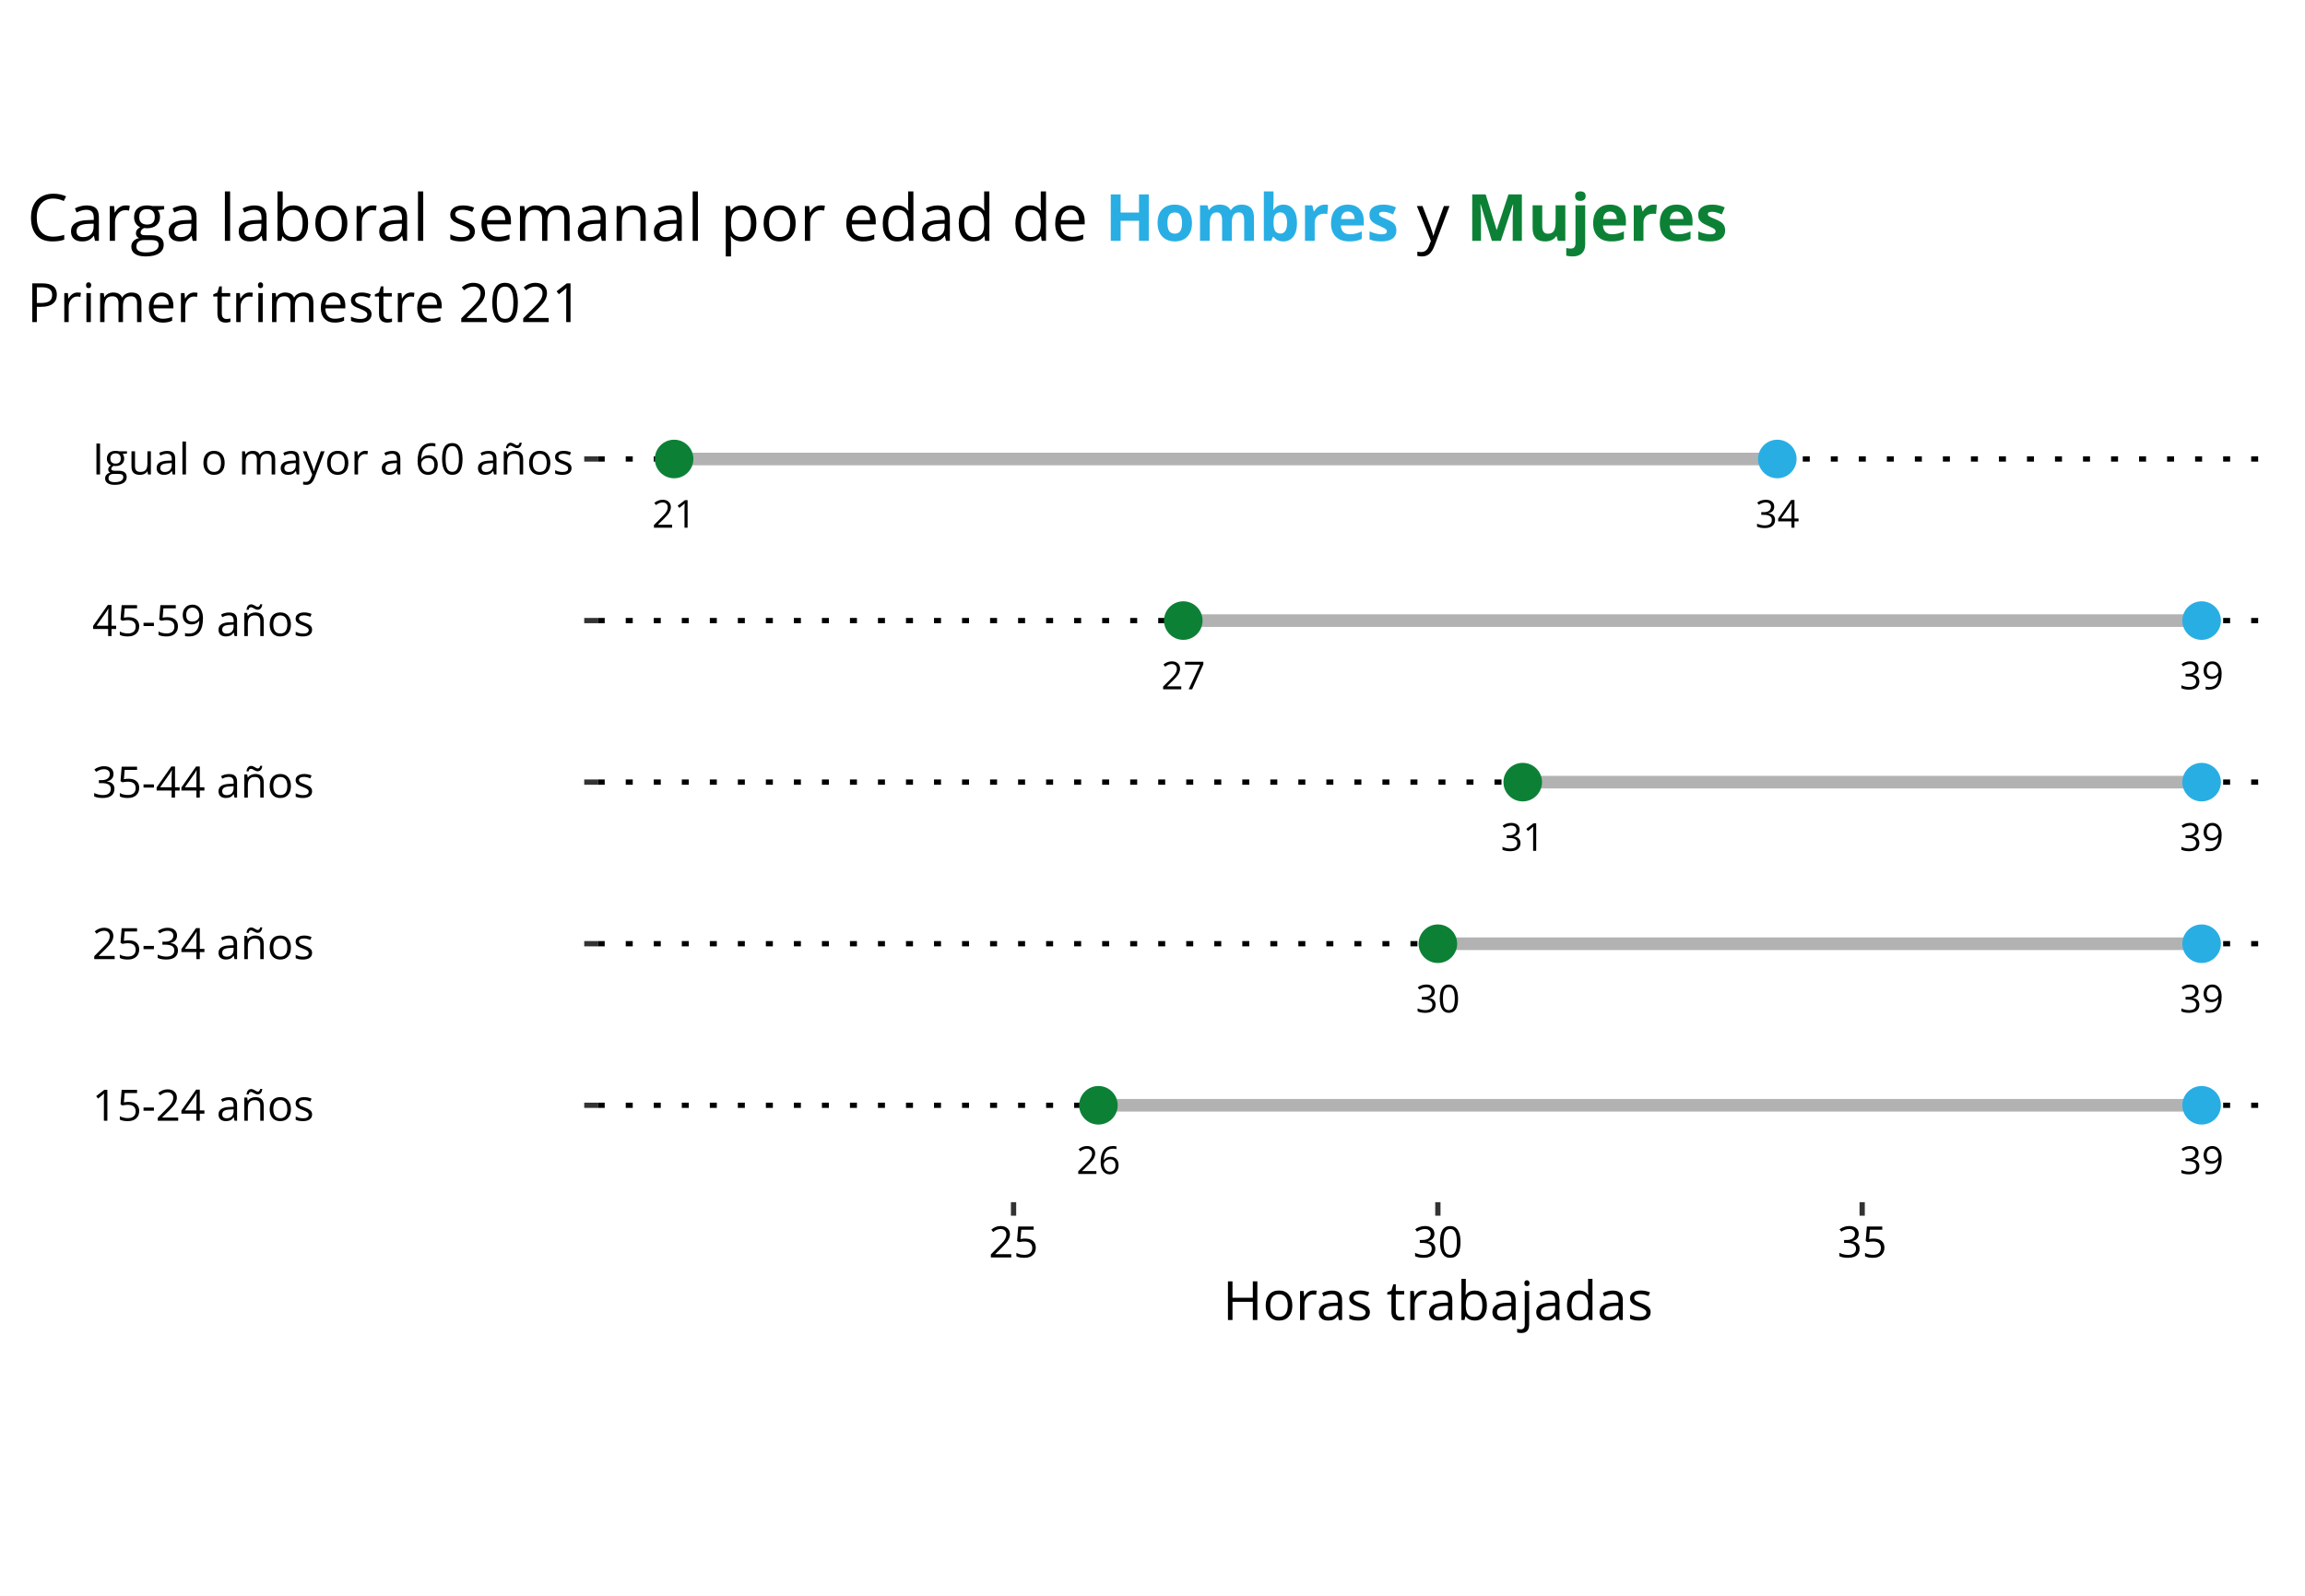
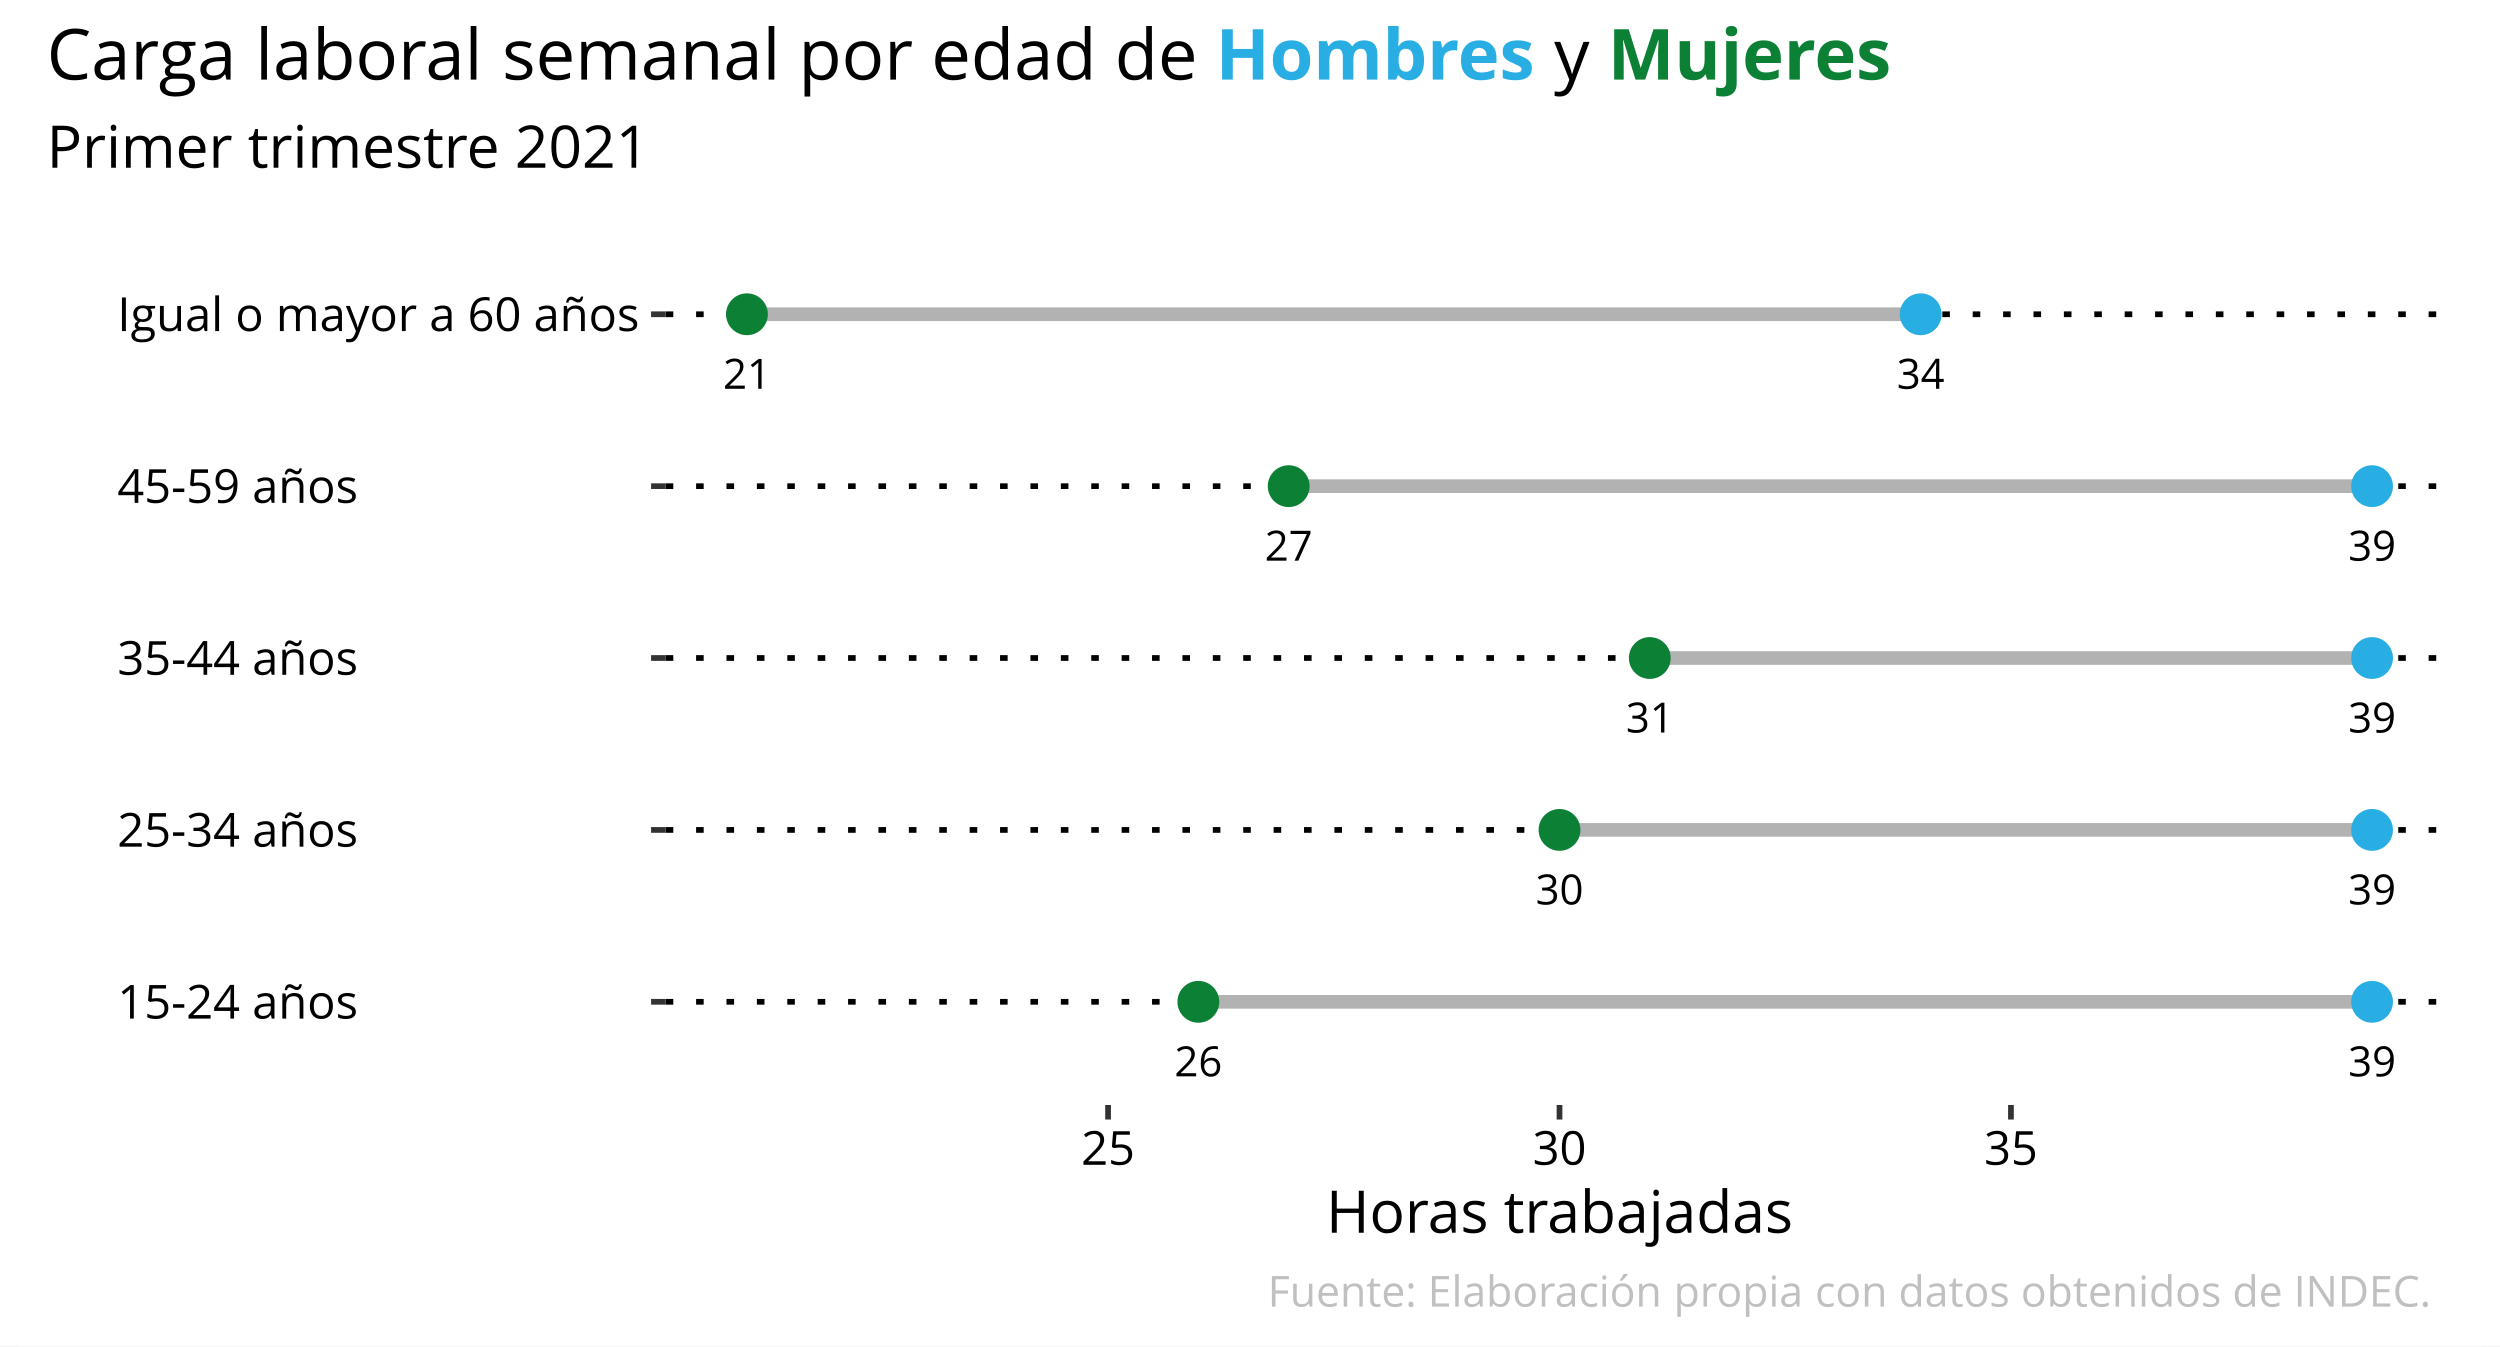
- <svg xmlns="http://www.w3.org/2000/svg" class="svglite" width="468.00pt" height="324.00pt" viewBox="0 0 468.00 324.00">
+ <svg xmlns="http://www.w3.org/2000/svg" class="svglite" width="468.00pt" height="252.00pt" viewBox="0 0 468.00 252.00">
  <defs>
    <style type="text/css">
    .svglite line, .svglite polyline, .svglite polygon, .svglite path, .svglite rect, .svglite circle {
      fill: none;
      stroke: #000000;
      stroke-linecap: round;
      stroke-linejoin: round;
      stroke-miterlimit: 10.00;
    }
  </style>
  </defs>
  <rect width="100%" height="100%" style="stroke: none; fill: #FFFFFF;" />
  <defs>
-     <clipPath id="cpMC4wMHw0NjguMDB8MC4wMHwzMjQuMDA=">
-       <rect x="0.00" y="0.00" width="468.00" height="324.00" />
+     <clipPath id="cpMC4wMHw0NjguMDB8MC4wMHwyNTIuMDA=">
+       <rect x="0.00" y="0.00" width="468.00" height="252.00" />
    </clipPath>
  </defs>
-   <g clip-path="url(#cpMC4wMHw0NjguMDB8MC4wMHwzMjQuMDA=)">
+   <g clip-path="url(#cpMC4wMHw0NjguMDB8MC4wMHwyNTIuMDA=)">
</g>
  <defs>
-     <clipPath id="cpMC4wMHw0NjguMDB8MzMuOTl8MjkwLjAx">
-       <rect x="0.00" y="33.99" width="468.00" height="256.02" />
+     <clipPath id="cpMy4yNnw0NjQuNzR8MC4wMHwyNTIuMDA=">
+       <rect x="3.26" y="0" width="461.49" height="252.00" />
    </clipPath>
  </defs>
-   <g clip-path="url(#cpMC4wMHw0NjguMDB8MzMuOTl8MjkwLjAx)">
-     <rect x="0.00" y="33.99" width="468.00" height="256.02" style="stroke-width: 1.07; stroke: #FFFFFF; fill: #FFFFFF;" />
+   <g clip-path="url(#cpMy4yNnw0NjQuNzR8MC4wMHwyNTIuMDA=)">
+     <rect x="3.26" y="0" width="461.49" height="252.00" style="stroke-width: 1.07; stroke: #FFFFFF; fill: #FFFFFF;" />
  </g>
-   <g clip-path="url(#cpMC4wMHw0NjguMDB8MC4wMHwzMjQuMDA=)">
+   <g clip-path="url(#cpMC4wMHw0NjguMDB8MC4wMHwyNTIuMDA=)">
</g>
  <defs>
-     <clipPath id="cpMTIxLjM2fDQ2Mi41Mnw3My41MXwyNDQuMDk=">
-       <rect x="121.36" y="73.51" width="341.16" height="170.58" />
+     <clipPath id="cpMTI0LjYyfDQ1OS4yNnwzOS41MnwyMDYuODU=">
+       <rect x="124.62" y="39.52" width="334.65" height="167.32" />
    </clipPath>
  </defs>
-   <g clip-path="url(#cpMTIxLjM2fDQ2Mi41Mnw3My41MXwyNDQuMDk=)">
-     <polyline points="162.71,244.09 162.71,73.51 " style="stroke-width: 0.53; stroke: #FFFFFF; stroke-linecap: butt;" />
-     <polyline points="248.86,244.09 248.86,73.51 " style="stroke-width: 0.53; stroke: #FFFFFF; stroke-linecap: butt;" />
-     <polyline points="335.02,244.09 335.02,73.51 " style="stroke-width: 0.53; stroke: #FFFFFF; stroke-linecap: butt;" />
-     <polyline points="421.17,244.09 421.17,73.51 " style="stroke-width: 0.53; stroke: #FFFFFF; stroke-linecap: butt;" />
-     <polyline points="121.36,224.41 462.52,224.41 " style="stroke-width: 1.07; stroke-dasharray: 1.42,4.27; stroke-linecap: butt;" />
-     <polyline points="121.36,191.61 462.52,191.61 " style="stroke-width: 1.07; stroke-dasharray: 1.42,4.27; stroke-linecap: butt;" />
-     <polyline points="121.36,158.80 462.52,158.80 " style="stroke-width: 1.07; stroke-dasharray: 1.42,4.27; stroke-linecap: butt;" />
-     <polyline points="121.36,126.00 462.52,126.00 " style="stroke-width: 1.07; stroke-dasharray: 1.42,4.27; stroke-linecap: butt;" />
-     <polyline points="121.36,93.19 462.52,93.19 " style="stroke-width: 1.07; stroke-dasharray: 1.42,4.27; stroke-linecap: butt;" />
-     <line x1="223.02" y1="224.41" x2="447.01" y2="224.41" style="stroke-width: 2.56; stroke: #B2B2B2; stroke-linecap: butt;" />
-     <circle cx="223.02" cy="224.41" r="3.56" style="stroke-width: 0.71; stroke: #0C8136; fill: #0C8136;" />
-     <circle cx="447.01" cy="224.41" r="3.56" style="stroke-width: 0.71; stroke: #29AEE4; fill: #29AEE4;" />
-     <line x1="291.94" y1="191.61" x2="447.01" y2="191.61" style="stroke-width: 2.56; stroke: #B2B2B2; stroke-linecap: butt;" />
-     <circle cx="291.94" cy="191.61" r="3.56" style="stroke-width: 0.71; stroke: #0C8136; fill: #0C8136;" />
-     <circle cx="447.01" cy="191.61" r="3.56" style="stroke-width: 0.71; stroke: #29AEE4; fill: #29AEE4;" />
-     <line x1="309.17" y1="158.80" x2="447.01" y2="158.80" style="stroke-width: 2.56; stroke: #B2B2B2; stroke-linecap: butt;" />
-     <circle cx="309.17" cy="158.80" r="3.56" style="stroke-width: 0.71; stroke: #0C8136; fill: #0C8136;" />
-     <circle cx="447.01" cy="158.80" r="3.56" style="stroke-width: 0.71; stroke: #29AEE4; fill: #29AEE4;" />
-     <line x1="240.25" y1="126.00" x2="447.01" y2="126.00" style="stroke-width: 2.56; stroke: #B2B2B2; stroke-linecap: butt;" />
-     <circle cx="240.25" cy="126.00" r="3.56" style="stroke-width: 0.71; stroke: #0C8136; fill: #0C8136;" />
-     <circle cx="447.01" cy="126.00" r="3.56" style="stroke-width: 0.71; stroke: #29AEE4; fill: #29AEE4;" />
-     <line x1="136.87" y1="93.19" x2="360.86" y2="93.19" style="stroke-width: 2.56; stroke: #B2B2B2; stroke-linecap: butt;" />
-     <circle cx="136.87" cy="93.19" r="3.56" style="stroke-width: 0.71; stroke: #0C8136; fill: #0C8136;" />
-     <circle cx="360.86" cy="93.19" r="3.56" style="stroke-width: 0.71; stroke: #29AEE4; fill: #29AEE4;" />
-     <text x="223.02" y="238.36" text-anchor="middle" style="font-size: 7.82px; font-family: Open Sans;" textLength="8.93px" lengthAdjust="spacingAndGlyphs">26</text>
-     <text x="291.94" y="205.56" text-anchor="middle" style="font-size: 7.82px; font-family: Open Sans;" textLength="8.93px" lengthAdjust="spacingAndGlyphs">30</text>
-     <text x="309.17" y="172.75" text-anchor="middle" style="font-size: 7.82px; font-family: Open Sans;" textLength="8.93px" lengthAdjust="spacingAndGlyphs">31</text>
-     <text x="240.25" y="139.95" text-anchor="middle" style="font-size: 7.82px; font-family: Open Sans;" textLength="8.93px" lengthAdjust="spacingAndGlyphs">27</text>
-     <text x="136.87" y="107.14" text-anchor="middle" style="font-size: 7.82px; font-family: Open Sans;" textLength="8.93px" lengthAdjust="spacingAndGlyphs">21</text>
-     <text x="447.01" y="238.36" text-anchor="middle" style="font-size: 7.82px; font-family: Open Sans;" textLength="8.93px" lengthAdjust="spacingAndGlyphs">39</text>
-     <text x="447.01" y="205.56" text-anchor="middle" style="font-size: 7.82px; font-family: Open Sans;" textLength="8.93px" lengthAdjust="spacingAndGlyphs">39</text>
-     <text x="447.01" y="172.75" text-anchor="middle" style="font-size: 7.82px; font-family: Open Sans;" textLength="8.93px" lengthAdjust="spacingAndGlyphs">39</text>
-     <text x="447.01" y="139.95" text-anchor="middle" style="font-size: 7.82px; font-family: Open Sans;" textLength="8.93px" lengthAdjust="spacingAndGlyphs">39</text>
-     <text x="360.86" y="107.14" text-anchor="middle" style="font-size: 7.82px; font-family: Open Sans;" textLength="8.93px" lengthAdjust="spacingAndGlyphs">34</text>
+   <g clip-path="url(#cpMTI0LjYyfDQ1OS4yNnwzOS41MnwyMDYuODU=)">
+     <polyline points="165.18,206.85 165.18,39.52 " style="stroke-width: 0.53; stroke: #FFFFFF; stroke-linecap: butt;" />
+     <polyline points="249.69,206.85 249.69,39.52 " style="stroke-width: 0.53; stroke: #FFFFFF; stroke-linecap: butt;" />
+     <polyline points="334.19,206.85 334.19,39.52 " style="stroke-width: 0.53; stroke: #FFFFFF; stroke-linecap: butt;" />
+     <polyline points="418.70,206.85 418.70,39.52 " style="stroke-width: 0.53; stroke: #FFFFFF; stroke-linecap: butt;" />
+     <polyline points="124.62,187.54 459.26,187.54 " style="stroke-width: 1.07; stroke-dasharray: 1.42,4.27; stroke-linecap: butt;" />
+     <polyline points="124.62,155.36 459.26,155.36 " style="stroke-width: 1.07; stroke-dasharray: 1.42,4.27; stroke-linecap: butt;" />
+     <polyline points="124.62,123.18 459.26,123.18 " style="stroke-width: 1.07; stroke-dasharray: 1.42,4.27; stroke-linecap: butt;" />
+     <polyline points="124.62,91.01 459.26,91.01 " style="stroke-width: 1.07; stroke-dasharray: 1.42,4.27; stroke-linecap: butt;" />
+     <polyline points="124.62,58.83 459.26,58.83 " style="stroke-width: 1.07; stroke-dasharray: 1.42,4.27; stroke-linecap: butt;" />
+     <line x1="224.33" y1="187.54" x2="444.05" y2="187.54" style="stroke-width: 2.56; stroke: #B2B2B2; stroke-linecap: butt;" />
+     <circle cx="224.33" cy="187.54" r="3.56" style="stroke-width: 0.71; stroke: #0C8136; fill: #0C8136;" />
+     <circle cx="444.05" cy="187.54" r="3.56" style="stroke-width: 0.71; stroke: #29AEE4; fill: #29AEE4;" />
+     <line x1="291.94" y1="155.36" x2="444.05" y2="155.36" style="stroke-width: 2.56; stroke: #B2B2B2; stroke-linecap: butt;" />
+     <circle cx="291.94" cy="155.36" r="3.56" style="stroke-width: 0.71; stroke: #0C8136; fill: #0C8136;" />
+     <circle cx="444.05" cy="155.36" r="3.56" style="stroke-width: 0.71; stroke: #29AEE4; fill: #29AEE4;" />
+     <line x1="308.84" y1="123.18" x2="444.05" y2="123.18" style="stroke-width: 2.56; stroke: #B2B2B2; stroke-linecap: butt;" />
+     <circle cx="308.84" cy="123.18" r="3.56" style="stroke-width: 0.71; stroke: #0C8136; fill: #0C8136;" />
+     <circle cx="444.05" cy="123.18" r="3.56" style="stroke-width: 0.71; stroke: #29AEE4; fill: #29AEE4;" />
+     <line x1="241.24" y1="91.01" x2="444.05" y2="91.01" style="stroke-width: 2.56; stroke: #B2B2B2; stroke-linecap: butt;" />
+     <circle cx="241.24" cy="91.01" r="3.56" style="stroke-width: 0.71; stroke: #0C8136; fill: #0C8136;" />
+     <circle cx="444.05" cy="91.01" r="3.56" style="stroke-width: 0.71; stroke: #29AEE4; fill: #29AEE4;" />
+     <line x1="139.83" y1="58.83" x2="359.55" y2="58.83" style="stroke-width: 2.56; stroke: #B2B2B2; stroke-linecap: butt;" />
+     <circle cx="139.83" cy="58.83" r="3.56" style="stroke-width: 0.71; stroke: #0C8136; fill: #0C8136;" />
+     <circle cx="359.55" cy="58.83" r="3.56" style="stroke-width: 0.71; stroke: #29AEE4; fill: #29AEE4;" />
+     <text x="224.33" y="201.49" text-anchor="middle" style="font-size: 7.82px; font-family: Open Sans;" textLength="8.93px" lengthAdjust="spacingAndGlyphs">26</text>
+     <text x="291.94" y="169.31" text-anchor="middle" style="font-size: 7.82px; font-family: Open Sans;" textLength="8.93px" lengthAdjust="spacingAndGlyphs">30</text>
+     <text x="308.84" y="137.13" text-anchor="middle" style="font-size: 7.82px; font-family: Open Sans;" textLength="8.93px" lengthAdjust="spacingAndGlyphs">31</text>
+     <text x="241.24" y="104.96" text-anchor="middle" style="font-size: 7.82px; font-family: Open Sans;" textLength="8.93px" lengthAdjust="spacingAndGlyphs">27</text>
+     <text x="139.83" y="72.78" text-anchor="middle" style="font-size: 7.82px; font-family: Open Sans;" textLength="8.93px" lengthAdjust="spacingAndGlyphs">21</text>
+     <text x="444.05" y="201.49" text-anchor="middle" style="font-size: 7.82px; font-family: Open Sans;" textLength="8.93px" lengthAdjust="spacingAndGlyphs">39</text>
+     <text x="444.05" y="169.31" text-anchor="middle" style="font-size: 7.82px; font-family: Open Sans;" textLength="8.93px" lengthAdjust="spacingAndGlyphs">39</text>
+     <text x="444.05" y="137.13" text-anchor="middle" style="font-size: 7.82px; font-family: Open Sans;" textLength="8.93px" lengthAdjust="spacingAndGlyphs">39</text>
+     <text x="444.05" y="104.96" text-anchor="middle" style="font-size: 7.82px; font-family: Open Sans;" textLength="8.93px" lengthAdjust="spacingAndGlyphs">39</text>
+     <text x="359.55" y="72.78" text-anchor="middle" style="font-size: 7.82px; font-family: Open Sans;" textLength="8.93px" lengthAdjust="spacingAndGlyphs">34</text>
  </g>
-   <g clip-path="url(#cpMC4wMHw0NjguMDB8MC4wMHwzMjQuMDA=)">
-     <text x="18.72" y="227.55" style="font-size: 8.80px; font-family: Open Sans;" textLength="45.05px" lengthAdjust="spacingAndGlyphs">15-24 años</text>
-     <text x="18.72" y="194.74" style="font-size: 8.80px; font-family: Open Sans;" textLength="45.05px" lengthAdjust="spacingAndGlyphs">25-34 años</text>
-     <text x="18.72" y="161.94" style="font-size: 8.80px; font-family: Open Sans;" textLength="45.05px" lengthAdjust="spacingAndGlyphs">35-44 años</text>
-     <text x="18.72" y="129.14" style="font-size: 8.80px; font-family: Open Sans;" textLength="45.05px" lengthAdjust="spacingAndGlyphs">45-59 años</text>
-     <text x="18.72" y="96.33" style="font-size: 8.80px; font-family: Open Sans;" textLength="97.71px" lengthAdjust="spacingAndGlyphs">Igual o mayor a 60 años</text>
-     <polyline points="118.62,224.41 121.36,224.41 " style="stroke-width: 1.07; stroke: #333333; stroke-linecap: butt;" />
-     <polyline points="118.62,191.61 121.36,191.61 " style="stroke-width: 1.07; stroke: #333333; stroke-linecap: butt;" />
-     <polyline points="118.62,158.80 121.36,158.80 " style="stroke-width: 1.07; stroke: #333333; stroke-linecap: butt;" />
-     <polyline points="118.62,126.00 121.36,126.00 " style="stroke-width: 1.07; stroke: #333333; stroke-linecap: butt;" />
-     <polyline points="118.62,93.19 121.36,93.19 " style="stroke-width: 1.07; stroke: #333333; stroke-linecap: butt;" />
-     <polyline points="205.79,246.83 205.79,244.09 " style="stroke-width: 1.07; stroke: #333333; stroke-linecap: butt;" />
-     <polyline points="291.94,246.83 291.94,244.09 " style="stroke-width: 1.07; stroke: #333333; stroke-linecap: butt;" />
-     <polyline points="378.09,246.83 378.09,244.09 " style="stroke-width: 1.07; stroke: #333333; stroke-linecap: butt;" />
-     <text x="205.79" y="255.30" text-anchor="middle" style="font-size: 8.80px; font-family: Open Sans;" textLength="10.07px" lengthAdjust="spacingAndGlyphs">25</text>
-     <text x="291.94" y="255.30" text-anchor="middle" style="font-size: 8.80px; font-family: Open Sans;" textLength="10.07px" lengthAdjust="spacingAndGlyphs">30</text>
-     <text x="378.09" y="255.30" text-anchor="middle" style="font-size: 8.80px; font-family: Open Sans;" textLength="10.07px" lengthAdjust="spacingAndGlyphs">35</text>
-     <text x="291.94" y="268.01" text-anchor="middle" style="font-size: 11.00px; font-family: Open Sans;" textLength="87.84px" lengthAdjust="spacingAndGlyphs">Horas trabajadas</text>
-     <text x="5.48" y="65.39" style="font-size: 11.00px; font-family: Open Sans;" textLength="113.03px" lengthAdjust="spacingAndGlyphs">Primer trimestre 2021</text>
-     <text x="5.48" y="48.89" style="font-size: 13.20px; font-family: Open Sans;" textLength="35.61px" lengthAdjust="spacingAndGlyphs">Carga</text>
-     <text x="44.52" y="48.89" style="font-size: 13.20px; font-family: Open Sans;" textLength="42.78px" lengthAdjust="spacingAndGlyphs">laboral</text>
-     <text x="90.73" y="48.89" style="font-size: 13.20px; font-family: Open Sans;" textLength="52.06px" lengthAdjust="spacingAndGlyphs">semanal</text>
-     <text x="146.22" y="48.89" style="font-size: 13.20px; font-family: Open Sans;" textLength="21.44px" lengthAdjust="spacingAndGlyphs">por</text>
-     <text x="171.09" y="48.89" style="font-size: 13.20px; font-family: Open Sans;" textLength="30.91px" lengthAdjust="spacingAndGlyphs">edad</text>
-     <text x="205.42" y="48.89" style="font-size: 13.20px; font-family: Open Sans;" textLength="15.49px" lengthAdjust="spacingAndGlyphs">de</text>
-     <text x="224.34" y="48.89" style="font-size: 13.20px; font-weight: bold; fill: #29AEE4; font-family: Open Sans;" textLength="59.90px" lengthAdjust="spacingAndGlyphs">Hombres</text>
-     <text x="287.66" y="48.89" style="font-size: 13.20px; font-family: Open Sans;" textLength="6.65px" lengthAdjust="spacingAndGlyphs">y</text>
-     <text x="297.73" y="48.89" style="font-size: 13.20px; font-weight: bold; fill: #0C8136; font-family: Open Sans;" textLength="53.26px" lengthAdjust="spacingAndGlyphs">Mujeres</text>
+   <g clip-path="url(#cpMC4wMHw0NjguMDB8MC4wMHwyNTIuMDA=)">
+     <text x="21.97" y="190.68" style="font-size: 8.80px; font-family: Open Sans;" textLength="45.05px" lengthAdjust="spacingAndGlyphs">15-24 años</text>
+     <text x="21.97" y="158.50" style="font-size: 8.80px; font-family: Open Sans;" textLength="45.05px" lengthAdjust="spacingAndGlyphs">25-34 años</text>
+     <text x="21.97" y="126.32" style="font-size: 8.80px; font-family: Open Sans;" textLength="45.05px" lengthAdjust="spacingAndGlyphs">35-44 años</text>
+     <text x="21.97" y="94.14" style="font-size: 8.80px; font-family: Open Sans;" textLength="45.05px" lengthAdjust="spacingAndGlyphs">45-59 años</text>
+     <text x="21.97" y="61.97" style="font-size: 8.80px; font-family: Open Sans;" textLength="97.71px" lengthAdjust="spacingAndGlyphs">Igual o mayor a 60 años</text>
+     <polyline points="121.88,187.54 124.62,187.54 " style="stroke-width: 1.07; stroke: #333333; stroke-linecap: butt;" />
+     <polyline points="121.88,155.36 124.62,155.36 " style="stroke-width: 1.07; stroke: #333333; stroke-linecap: butt;" />
+     <polyline points="121.88,123.18 124.62,123.18 " style="stroke-width: 1.07; stroke: #333333; stroke-linecap: butt;" />
+     <polyline points="121.88,91.01 124.62,91.01 " style="stroke-width: 1.07; stroke: #333333; stroke-linecap: butt;" />
+     <polyline points="121.88,58.83 124.62,58.83 " style="stroke-width: 1.07; stroke: #333333; stroke-linecap: butt;" />
+     <polyline points="207.43,209.58 207.43,206.85 " style="stroke-width: 1.07; stroke: #333333; stroke-linecap: butt;" />
+     <polyline points="291.94,209.58 291.94,206.85 " style="stroke-width: 1.07; stroke: #333333; stroke-linecap: butt;" />
+     <polyline points="376.45,209.58 376.45,206.85 " style="stroke-width: 1.07; stroke: #333333; stroke-linecap: butt;" />
+     <text x="207.43" y="218.05" text-anchor="middle" style="font-size: 8.80px; font-family: Open Sans;" textLength="10.07px" lengthAdjust="spacingAndGlyphs">25</text>
+     <text x="291.94" y="218.05" text-anchor="middle" style="font-size: 8.80px; font-family: Open Sans;" textLength="10.07px" lengthAdjust="spacingAndGlyphs">30</text>
+     <text x="376.45" y="218.05" text-anchor="middle" style="font-size: 8.80px; font-family: Open Sans;" textLength="10.07px" lengthAdjust="spacingAndGlyphs">35</text>
+     <text x="291.94" y="230.77" text-anchor="middle" style="font-size: 11.00px; font-family: Open Sans;" textLength="87.84px" lengthAdjust="spacingAndGlyphs">Horas trabajadas</text>
+     <text x="8.74" y="31.40" style="font-size: 11.00px; font-family: Open Sans;" textLength="113.03px" lengthAdjust="spacingAndGlyphs">Primer trimestre 2021</text>
+     <text x="8.74" y="14.90" style="font-size: 13.20px; font-family: Open Sans;" textLength="35.61px" lengthAdjust="spacingAndGlyphs">Carga</text>
+     <text x="47.77" y="14.90" style="font-size: 13.20px; font-family: Open Sans;" textLength="42.78px" lengthAdjust="spacingAndGlyphs">laboral</text>
+     <text x="93.98" y="14.90" style="font-size: 13.20px; font-family: Open Sans;" textLength="52.06px" lengthAdjust="spacingAndGlyphs">semanal</text>
+     <text x="149.47" y="14.90" style="font-size: 13.20px; font-family: Open Sans;" textLength="21.44px" lengthAdjust="spacingAndGlyphs">por</text>
+     <text x="174.34" y="14.90" style="font-size: 13.20px; font-family: Open Sans;" textLength="30.91px" lengthAdjust="spacingAndGlyphs">edad</text>
+     <text x="208.68" y="14.90" style="font-size: 13.20px; font-family: Open Sans;" textLength="15.49px" lengthAdjust="spacingAndGlyphs">de</text>
+     <text x="227.59" y="14.90" style="font-size: 13.20px; font-weight: bold; fill: #29AEE4; font-family: Open Sans;" textLength="59.90px" lengthAdjust="spacingAndGlyphs">Hombres</text>
+     <text x="290.92" y="14.90" style="font-size: 13.20px; font-family: Open Sans;" textLength="6.65px" lengthAdjust="spacingAndGlyphs">y</text>
+     <text x="300.99" y="14.90" style="font-size: 13.20px; font-weight: bold; fill: #0C8136; font-family: Open Sans;" textLength="53.26px" lengthAdjust="spacingAndGlyphs">Mujeres</text>
+     <text x="237.32" y="244.60" style="font-size: 8.00px; fill: #C0C0C0; font-family: Open Sans;" textLength="27.87px" lengthAdjust="spacingAndGlyphs">Fuente:</text>
+     <text x="267.28" y="244.60" style="font-size: 8.00px; fill: #C0C0C0; font-family: Open Sans;" textLength="43.95px" lengthAdjust="spacingAndGlyphs">Elaboración</text>
+     <text x="313.31" y="244.60" style="font-size: 8.00px; fill: #C0C0C0; font-family: Open Sans;" textLength="24.38px" lengthAdjust="spacingAndGlyphs">propia</text>
+     <text x="339.77" y="244.60" style="font-size: 8.00px; fill: #C0C0C0; font-family: Open Sans;" textLength="13.55px" lengthAdjust="spacingAndGlyphs">con</text>
+     <text x="355.40" y="244.60" style="font-size: 8.00px; fill: #C0C0C0; font-family: Open Sans;" textLength="20.82px" lengthAdjust="spacingAndGlyphs">datos</text>
+     <text x="378.30" y="244.60" style="font-size: 8.00px; fill: #C0C0C0; font-family: Open Sans;" textLength="37.53px" lengthAdjust="spacingAndGlyphs">obtenidos</text>
+     <text x="417.91" y="244.60" style="font-size: 8.00px; fill: #C0C0C0; font-family: Open Sans;" textLength="9.39px" lengthAdjust="spacingAndGlyphs">de</text>
+     <text x="429.38" y="244.60" style="font-size: 8.00px; fill: #C0C0C0; font-family: Open Sans;" textLength="25.73px" lengthAdjust="spacingAndGlyphs">INDEC.</text>
  </g>
</svg>
